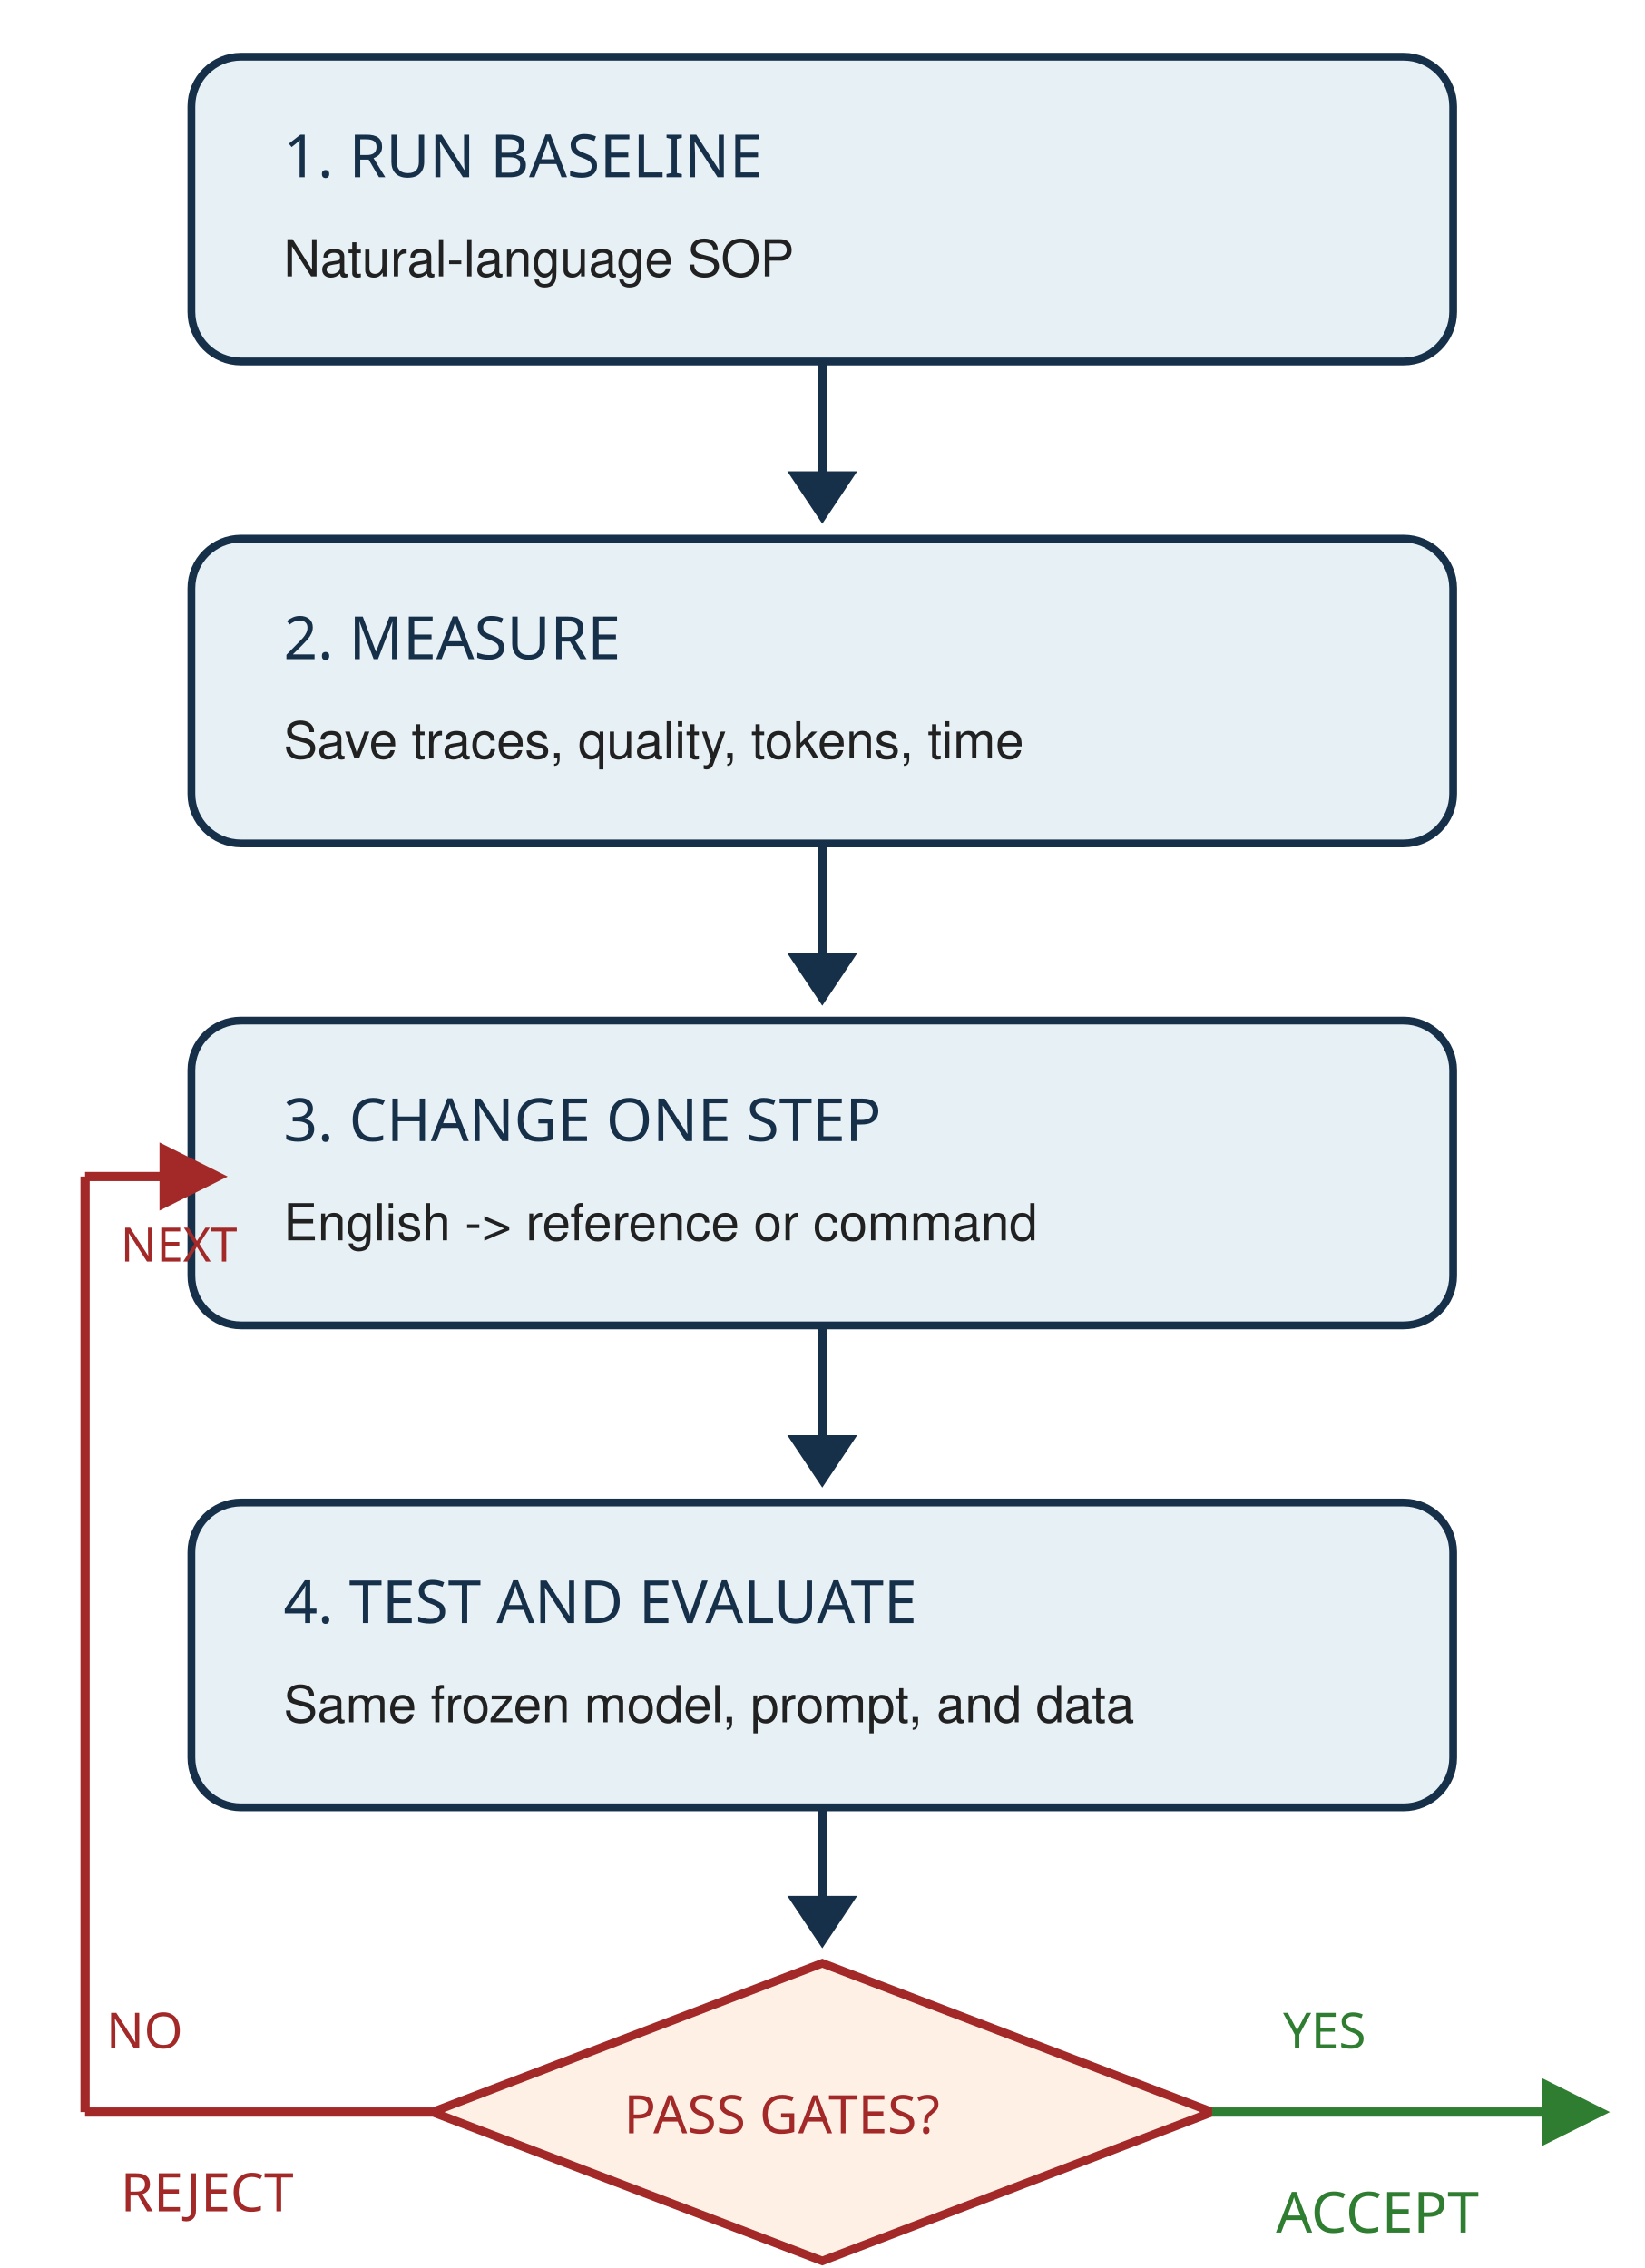
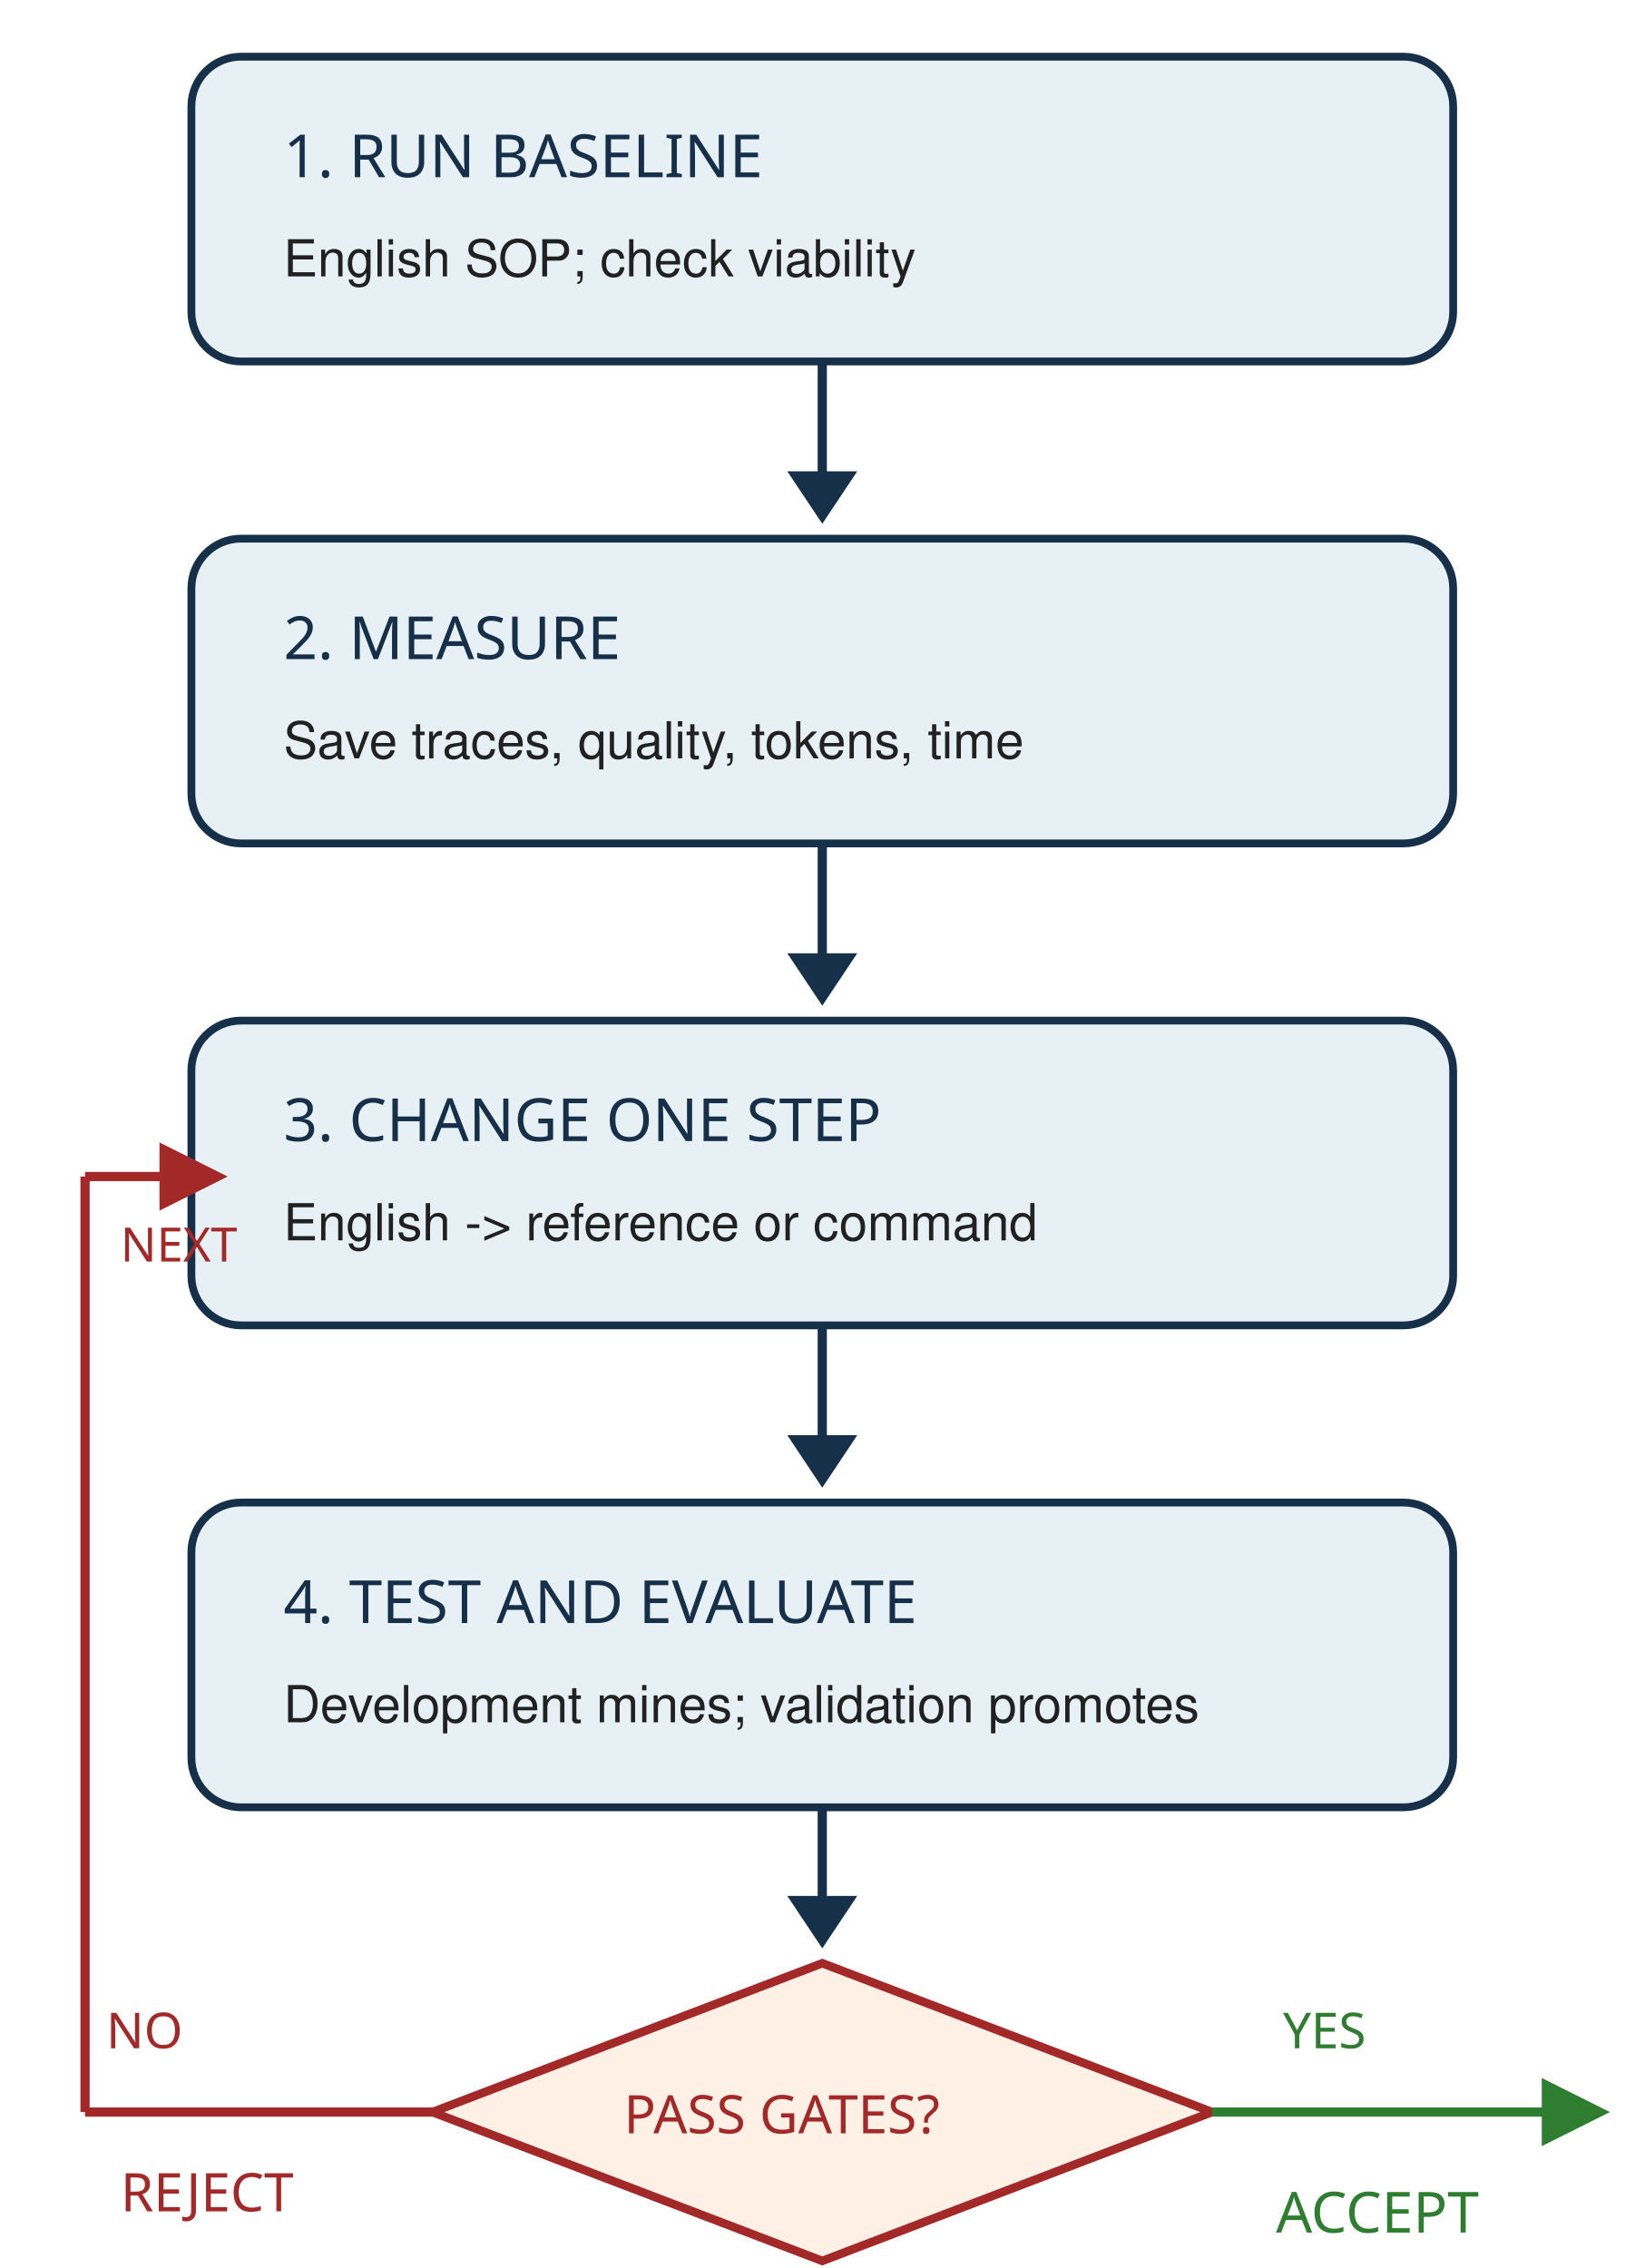
<svg xmlns="http://www.w3.org/2000/svg" width="232" height="320" preserveAspectRatio="xMinYMin meet" viewBox="0 0 232 320" version="1.0" fill-rule="evenodd">
  <clipPath id="clip">
    <rect x="0" y="0" width="232" height="320" />
  </clipPath>
  <g id="group" transform="scale(1,-1) translate(0,-320)" style="clip-path: url(#clip)">
    <g transform="">
      <rect x="27" y="269" width="178" height="43" rx="7" ry="7" style="stroke: rgb(9%,19%,29%); stroke-linecap: butt; stroke-width: 1.1; fill: rgb(90%,94%,96%); fill-rule: evenodd;" />
      <text x="40" y="295" style="font-family: Helvetica-Bold; font-size: 8.4px;fill: rgb(9%,19%,29%); stroke:none;" transform="translate(0,590) scale(1,-1)">1. RUN BASELINE</text>
-       <text x="40" y="281" style="font-family: Helvetica; font-size: 7.2px;fill: rgb(13%,13%,13%); stroke:none;" transform="translate(0,562) scale(1,-1)">Natural-language SOP</text>
+       <text x="40" y="281" style="font-family: Helvetica; font-size: 7.2px;fill: rgb(13%,13%,13%); stroke:none;" transform="translate(0,562) scale(1,-1)">English SOP; check viability</text>
      <path d="M 116,269 L 116,250 Z" style="stroke: rgb(9%,19%,29%); stroke-linecap: butt; stroke-width: 1.3;" />
      <polygon points="112 253, 120 253, 116 247" style="stroke: rgb(9%,19%,29%); stroke-linecap: butt; stroke-width: 1; fill: rgb(9%,19%,29%); fill-rule: evenodd;" />
      <rect x="27" y="201" width="178" height="43" rx="7" ry="7" style="stroke: rgb(9%,19%,29%); stroke-linecap: butt; stroke-width: 1.1; fill: rgb(90%,94%,96%); fill-rule: evenodd;" />
      <text x="40" y="227" style="font-family: Helvetica-Bold; font-size: 8.4px;fill: rgb(9%,19%,29%); stroke:none;" transform="translate(0,454) scale(1,-1)">2. MEASURE</text>
      <text x="40" y="213" style="font-family: Helvetica; font-size: 7.2px;fill: rgb(13%,13%,13%); stroke:none;" transform="translate(0,426) scale(1,-1)">Save traces, quality, tokens, time</text>
      <path d="M 116,201 L 116,182 Z" style="stroke: rgb(9%,19%,29%); stroke-linecap: butt; stroke-width: 1.3;" />
      <polygon points="112 185, 120 185, 116 179" style="stroke: rgb(9%,19%,29%); stroke-linecap: butt; stroke-width: 1; fill: rgb(9%,19%,29%); fill-rule: evenodd;" />
      <rect x="27" y="133" width="178" height="43" rx="7" ry="7" style="stroke: rgb(9%,19%,29%); stroke-linecap: butt; stroke-width: 1.1; fill: rgb(90%,94%,96%); fill-rule: evenodd;" />
      <text x="40" y="159" style="font-family: Helvetica-Bold; font-size: 8.4px;fill: rgb(9%,19%,29%); stroke:none;" transform="translate(0,318) scale(1,-1)">3. CHANGE ONE STEP</text>
      <text x="40" y="145" style="font-family: Helvetica; font-size: 7.2px;fill: rgb(13%,13%,13%); stroke:none;" transform="translate(0,290) scale(1,-1)">English -&gt; reference or command</text>
      <path d="M 116,133 L 116,114 Z" style="stroke: rgb(9%,19%,29%); stroke-linecap: butt; stroke-width: 1.3;" />
      <polygon points="112 117, 120 117, 116 111" style="stroke: rgb(9%,19%,29%); stroke-linecap: butt; stroke-width: 1; fill: rgb(9%,19%,29%); fill-rule: evenodd;" />
      <rect x="27" y="65" width="178" height="43" rx="7" ry="7" style="stroke: rgb(9%,19%,29%); stroke-linecap: butt; stroke-width: 1.1; fill: rgb(90%,94%,96%); fill-rule: evenodd;" />
      <text x="40" y="91" style="font-family: Helvetica-Bold; font-size: 8.4px;fill: rgb(9%,19%,29%); stroke:none;" transform="translate(0,182) scale(1,-1)">4. TEST AND EVALUATE</text>
-       <text x="40" y="77" style="font-family: Helvetica; font-size: 7.2px;fill: rgb(13%,13%,13%); stroke:none;" transform="translate(0,154) scale(1,-1)">Same frozen model, prompt, and data</text>
+       <text x="40" y="77" style="font-family: Helvetica; font-size: 7.2px;fill: rgb(13%,13%,13%); stroke:none;" transform="translate(0,154) scale(1,-1)">Development mines; validation promotes</text>
      <path d="M 116,65 L 116,49 Z" style="stroke: rgb(9%,19%,29%); stroke-linecap: butt; stroke-width: 1.3;" />
      <polygon points="112 52, 120 52, 116 46" style="stroke: rgb(9%,19%,29%); stroke-linecap: butt; stroke-width: 1; fill: rgb(9%,19%,29%); fill-rule: evenodd;" />
      <polygon points="116 43, 171 22, 116 1, 61 22" style="stroke: rgb(64%,16%,16%); stroke-linecap: butt; stroke-width: 1.2; fill: rgb(100%,94%,90%); fill-rule: evenodd;" />
      <text x="88" y="19" style="font-family: Helvetica-Bold; font-size: 7.5px;fill: rgb(64%,16%,16%); stroke:none;" transform="translate(0,38) scale(1,-1)">PASS GATES?</text>
      <path d="M 171,22 L 221,22 Z" style="stroke: rgb(18%,49%,19%); stroke-linecap: butt; stroke-width: 1.3;" />
      <polygon points="218 26, 226 22, 218 18" style="stroke: rgb(18%,49%,19%); stroke-linecap: butt; stroke-width: 1; fill: rgb(18%,49%,19%); fill-rule: evenodd;" />
      <text x="181" y="31" style="font-family: Helvetica-Bold; font-size: 7px;fill: rgb(18%,49%,19%); stroke:none;" transform="translate(0,62) scale(1,-1)">YES</text>
      <text x="180" y="5" style="font-family: Helvetica-Bold; font-size: 8px;fill: rgb(18%,49%,19%); stroke:none;" transform="translate(0,10) scale(1,-1)">ACCEPT</text>
      <path d="M 61,22 L 12,22 Z" style="stroke: rgb(64%,16%,16%); stroke-linecap: butt; stroke-width: 1.3;" />
      <path d="M 12,22 L 12,154 Z" style="stroke: rgb(64%,16%,16%); stroke-linecap: butt; stroke-width: 1.3;" />
      <path d="M 12,154 L 27,154 Z" style="stroke: rgb(64%,16%,16%); stroke-linecap: butt; stroke-width: 1.3;" />
      <polygon points="23 158, 31 154, 23 150" style="stroke: rgb(64%,16%,16%); stroke-linecap: butt; stroke-width: 1; fill: rgb(64%,16%,16%); fill-rule: evenodd;" />
      <text x="15" y="31" style="font-family: Helvetica-Bold; font-size: 7px;fill: rgb(64%,16%,16%); stroke:none;" transform="translate(0,62) scale(1,-1)">NO</text>
      <text x="17" y="8" style="font-family: Helvetica-Bold; font-size: 7.5px;fill: rgb(64%,16%,16%); stroke:none;" transform="translate(0,16) scale(1,-1)">REJECT</text>
      <text x="17" y="142" style="font-family: Helvetica-Bold; font-size: 6.7px;fill: rgb(64%,16%,16%); stroke:none;" transform="translate(0,284) scale(1,-1)">NEXT</text>
    </g>
  </g>
</svg>
